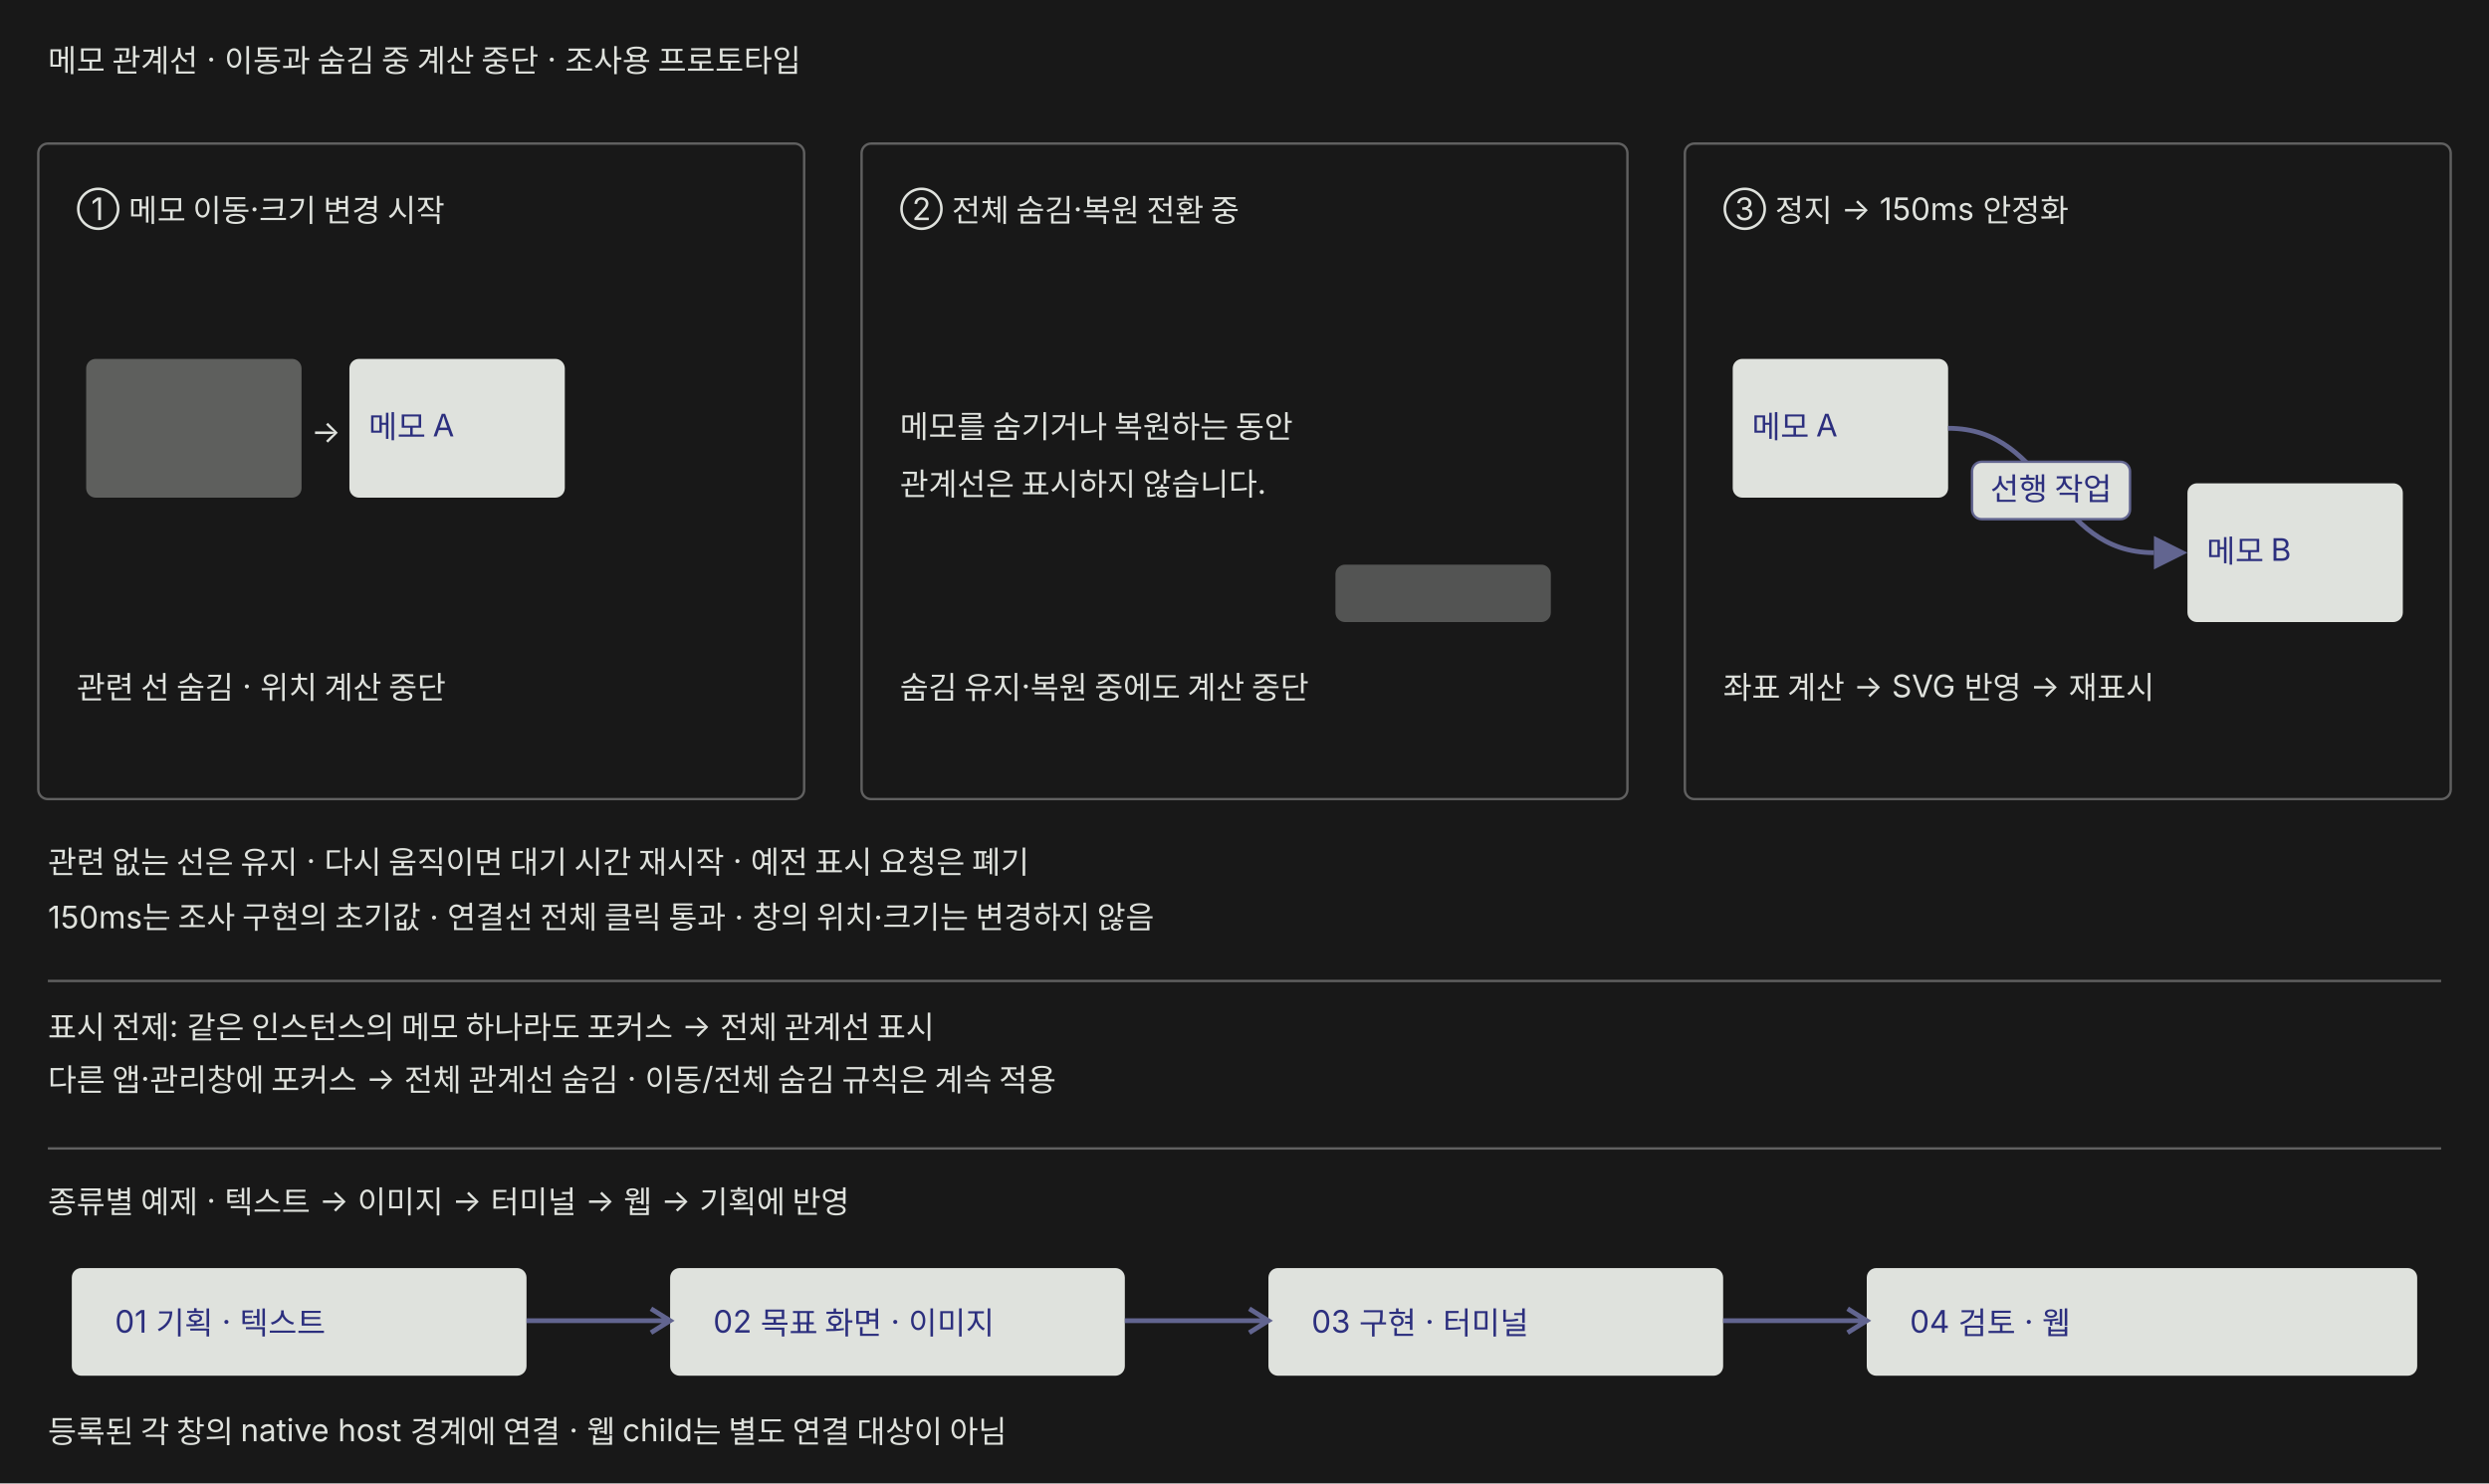
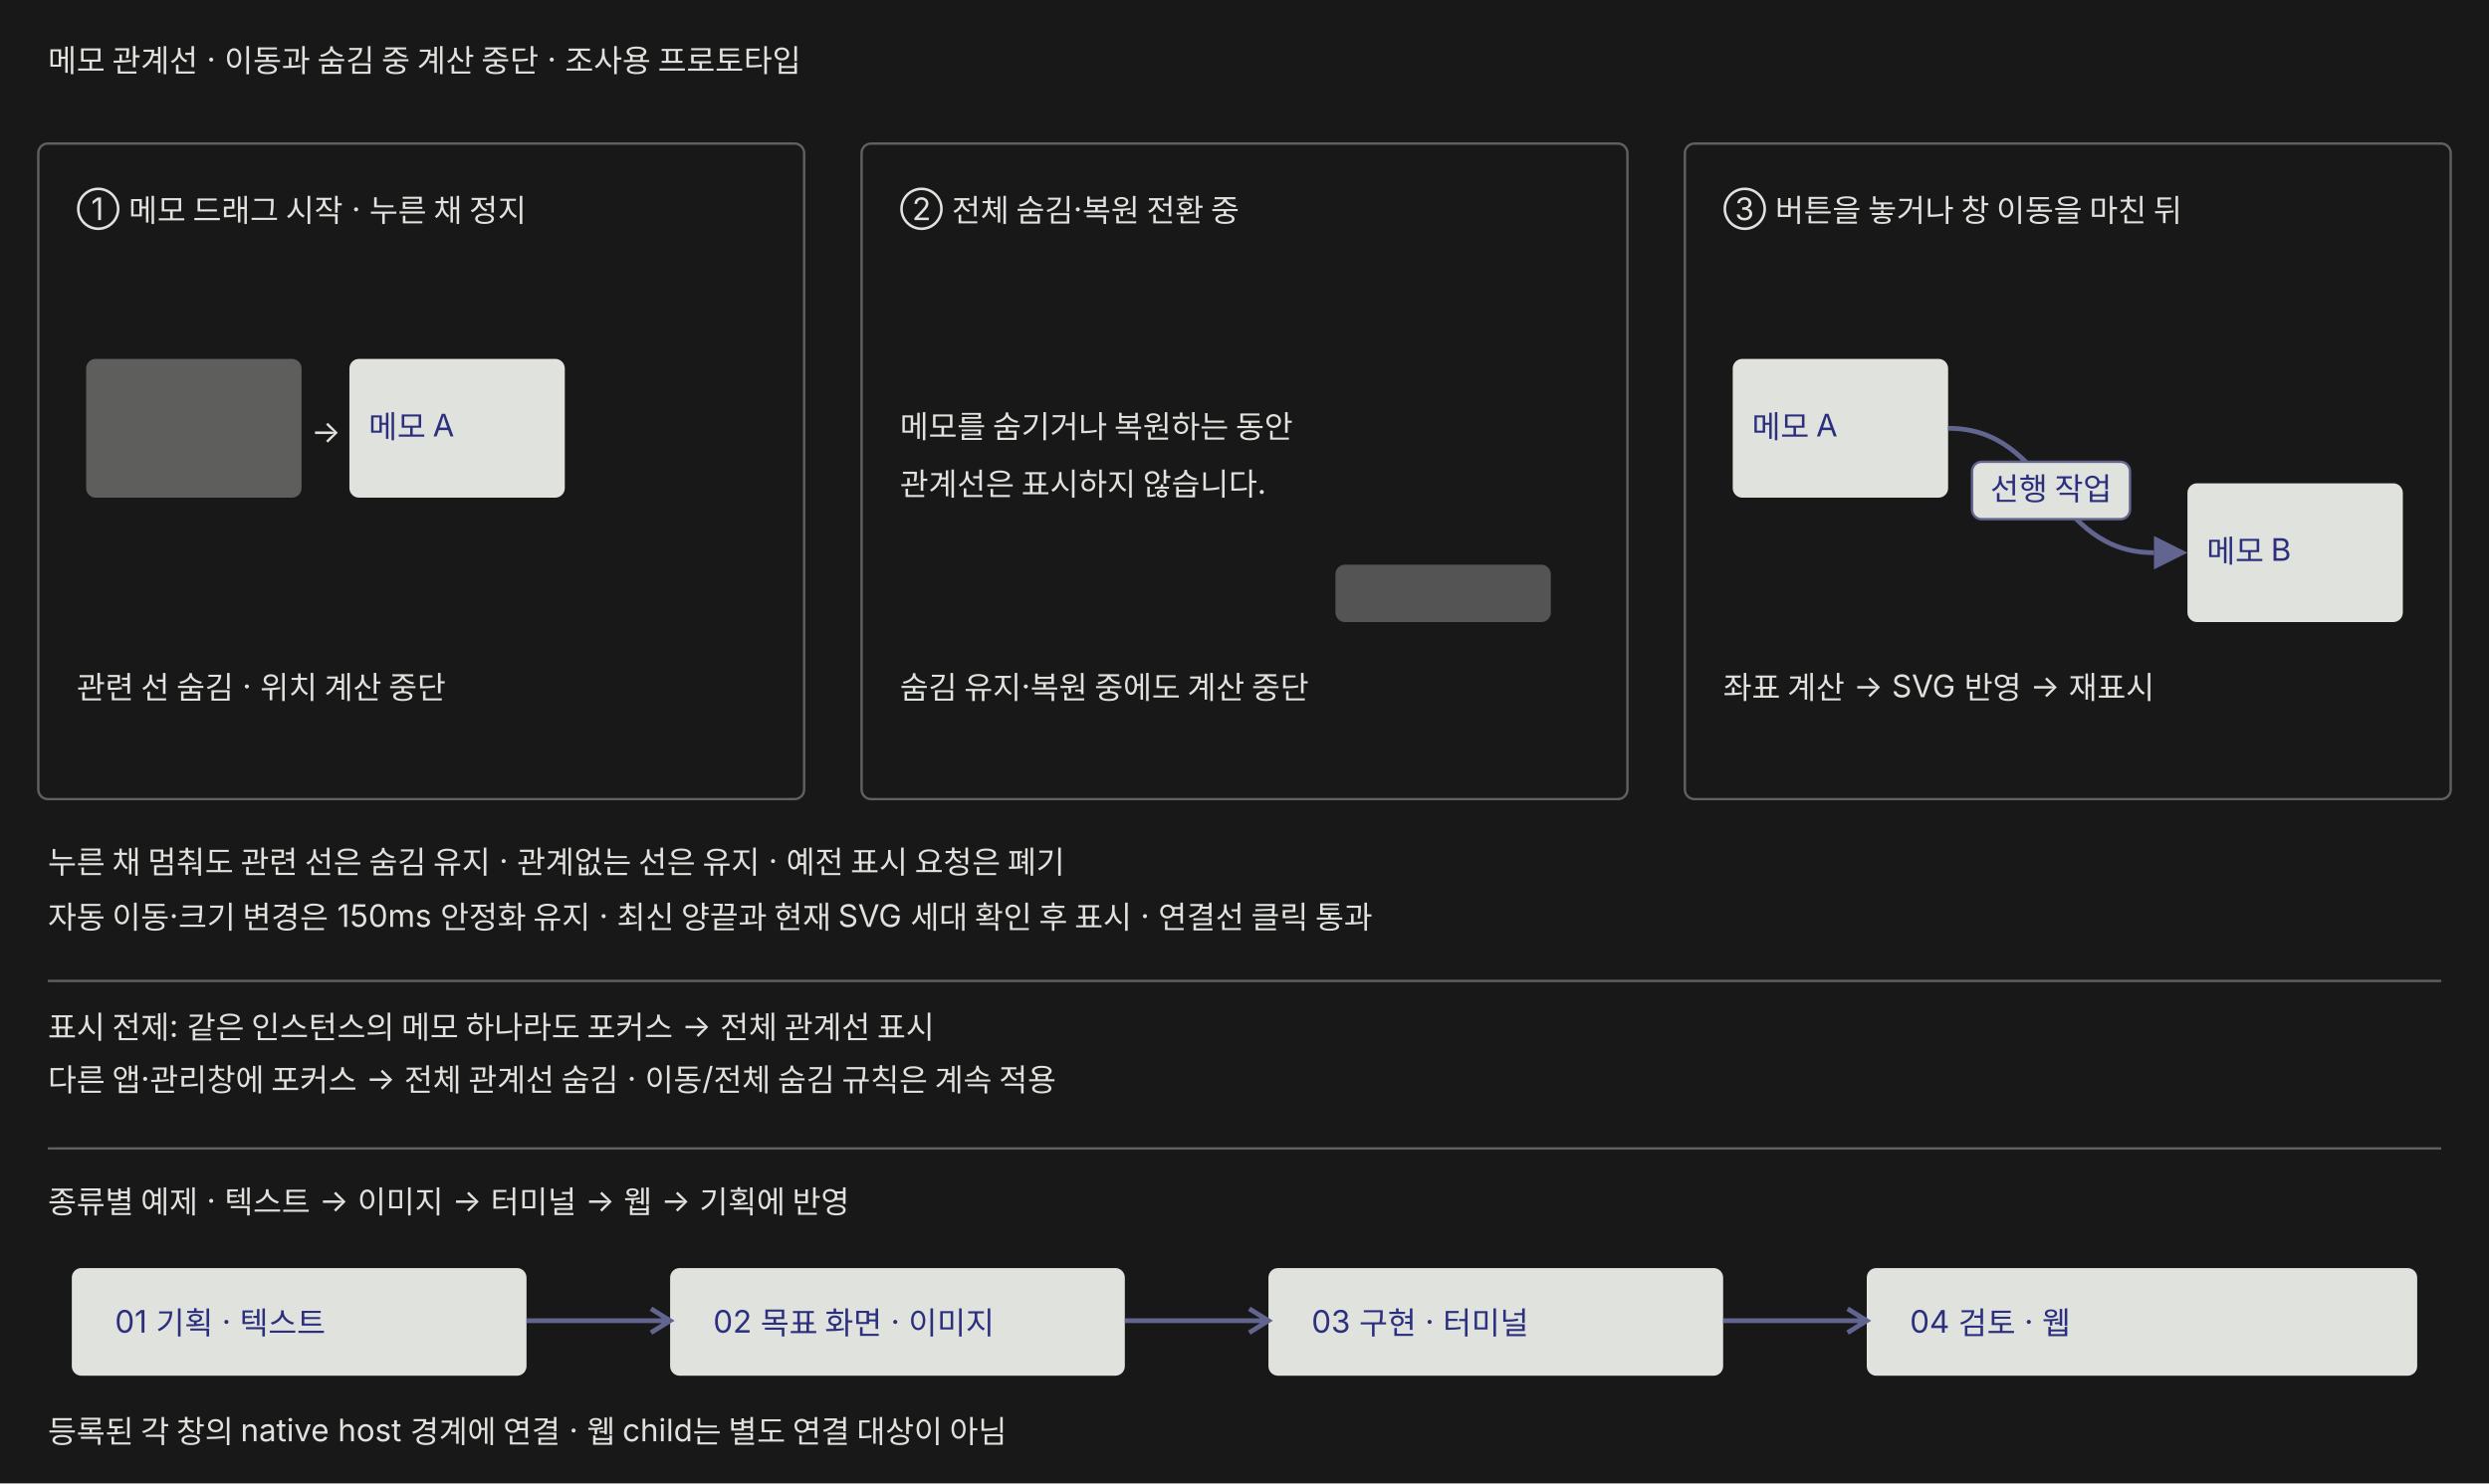
<svg xmlns="http://www.w3.org/2000/svg" width="1040" height="620" viewBox="0 0 1040 620">
  <rect width="1040" height="620" fill="#181818" />
  <g font-family="-apple-system,sans-serif" font-size="13" fill="#dfe2dd">
    <text x="20" y="30">메모 관계선 · 이동과 숨김 중 계산 중단 · 조사용 프로토타입</text>
    <g fill="none" stroke="#606060">
      <rect x="16" y="60" width="320" height="274" rx="4" />
      <rect x="360" y="60" width="320" height="274" rx="4" />
      <rect x="704" y="60" width="320" height="274" rx="4" />
    </g>
-     <text x="32" y="92">① 메모 이동·크기 변경 시작</text>
+     <text x="32" y="92">① 메모 드래그 시작 · 누른 채 정지</text>
    <text x="376" y="92">② 전체 숨김·복원 전환 중</text>
-     <text x="720" y="92">③ 정지 → 150ms 안정화</text>
+     <text x="720" y="92">③ 버튼을 놓거나 창 이동을 마친 뒤</text>
    <g fill="#dfe2dd">
      <rect x="36" y="150" width="90" height="58" rx="4" opacity=".35" />
      <rect x="146" y="150" width="90" height="58" rx="4" />
      <rect x="558" y="236" width="90" height="24" rx="4" opacity=".3" />
      <rect x="724" y="150" width="90" height="58" rx="4" />
      <rect x="914" y="202" width="90" height="58" rx="4" />
    </g>
    <g fill="#2c2f7e">
      <text x="154" y="183">메모 A</text>
      <text x="732" y="183">메모 A</text>
      <text x="922" y="235">메모 B</text>
    </g>
    <text x="130" y="185">→</text>
    <text x="376" y="183">메모를 숨기거나 복원하는 동안</text>
    <text x="376" y="207">관계선은 표시하지 않습니다.</text>
    <path d="M814 179C857 179 857 231 900 231" stroke="#626590" stroke-width="2" fill="none" />
    <path d="M914 231l-14 -7v14z" fill="#626590" />
    <rect x="824" y="193" width="66" height="24" rx="4" fill="#dfe2dd" stroke="#626590" />
    <text x="857" y="209" fill="#2c2f7e" text-anchor="middle">선행 작업</text>
    <text x="32" y="292">관련 선 숨김 · 위치 계산 중단</text>
    <text x="376" y="292">숨김 유지·복원 중에도 계산 중단</text>
    <text x="720" y="292">좌표 계산 → SVG 반영 → 재표시</text>
-     <text x="20" y="365">관련 없는 선은 유지 · 다시 움직이면 대기 시간 재시작 · 예전 표시 요청은 폐기</text>
-     <text x="20" y="388">150ms는 조사 구현의 초기값 · 연결선 전체 클릭 통과 · 창의 위치·크기는 변경하지 않음</text>
+     <text x="20" y="365">누른 채 멈춰도 관련 선은 숨김 유지 · 관계없는 선은 유지 · 예전 표시 요청은 폐기</text>
+     <text x="20" y="388">자동 이동·크기 변경은 150ms 안정화 유지 · 최신 양끝과 현재 SVG 세대 확인 후 표시 · 연결선 클릭 통과</text>
    <path d="M20 410H1020" stroke="#606060" />
    <text x="20" y="434">표시 전제: 같은 인스턴스의 메모 하나라도 포커스 → 전체 관계선 표시</text>
    <text x="20" y="456">다른 앱·관리창에 포커스 → 전체 관계선 숨김 · 이동/전체 숨김 규칙은 계속 적용</text>
    <path d="M20 480H1020" stroke="#606060" />
    <text x="20" y="507">종류별 예제 · 텍스트 → 이미지 → 터미널 → 웹 → 기획에 반영</text>
    <g fill="#dfe2dd">
      <rect x="30" y="530" width="190" height="45" rx="4" />
      <rect x="280" y="530" width="190" height="45" rx="4" />
      <rect x="530" y="530" width="190" height="45" rx="4" />
      <rect x="780" y="530" width="230" height="45" rx="4" />
    </g>
    <g fill="#2c2f7e">
      <text x="48" y="557">01 기획 · 텍스트</text>
      <text x="298" y="557">02 목표 화면 · 이미지</text>
      <text x="548" y="557">03 구현 · 터미널</text>
      <text x="798" y="557">04 검토 · 웹</text>
    </g>
    <g fill="none" stroke="#626590" stroke-width="2">
      <path d="M220 552H280m-8 -5l8 5 -8 5" />
      <path d="M470 552H530m-8 -5l8 5 -8 5" />
      <path d="M720 552H780m-8 -5l8 5 -8 5" />
    </g>
    <text x="20" y="603">등록된 각 창의 native host 경계에 연결 · 웹 child는 별도 연결 대상이 아님</text>
  </g>
</svg>
